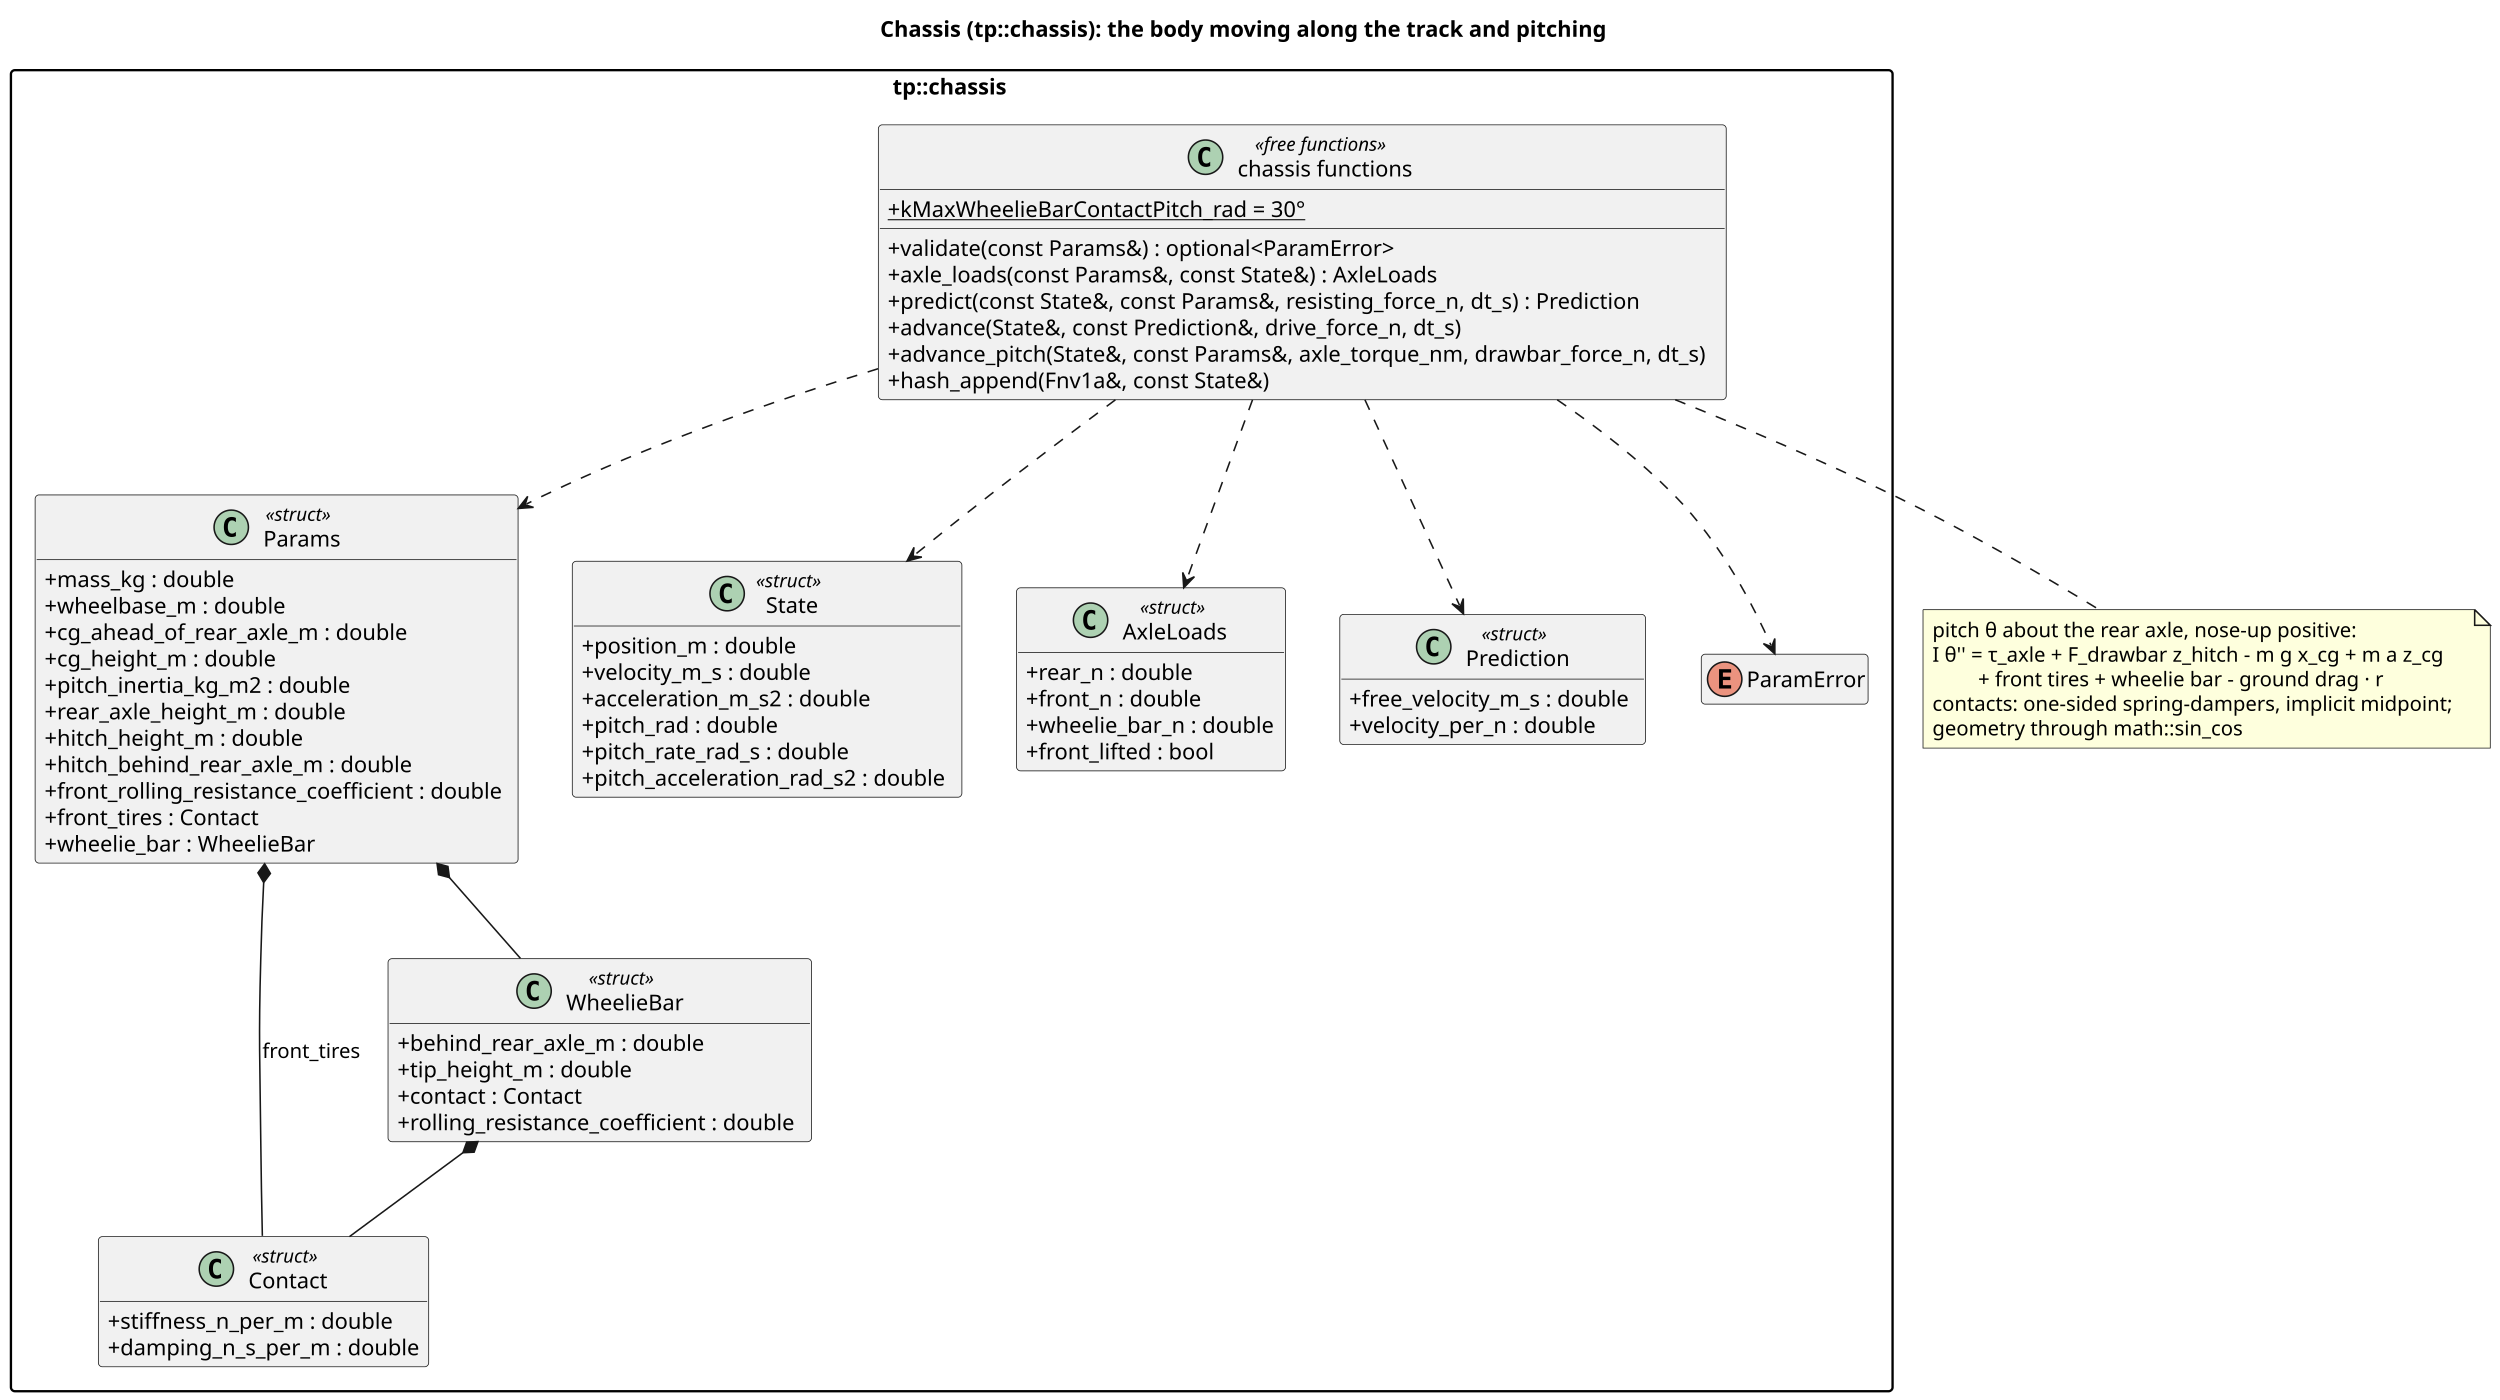
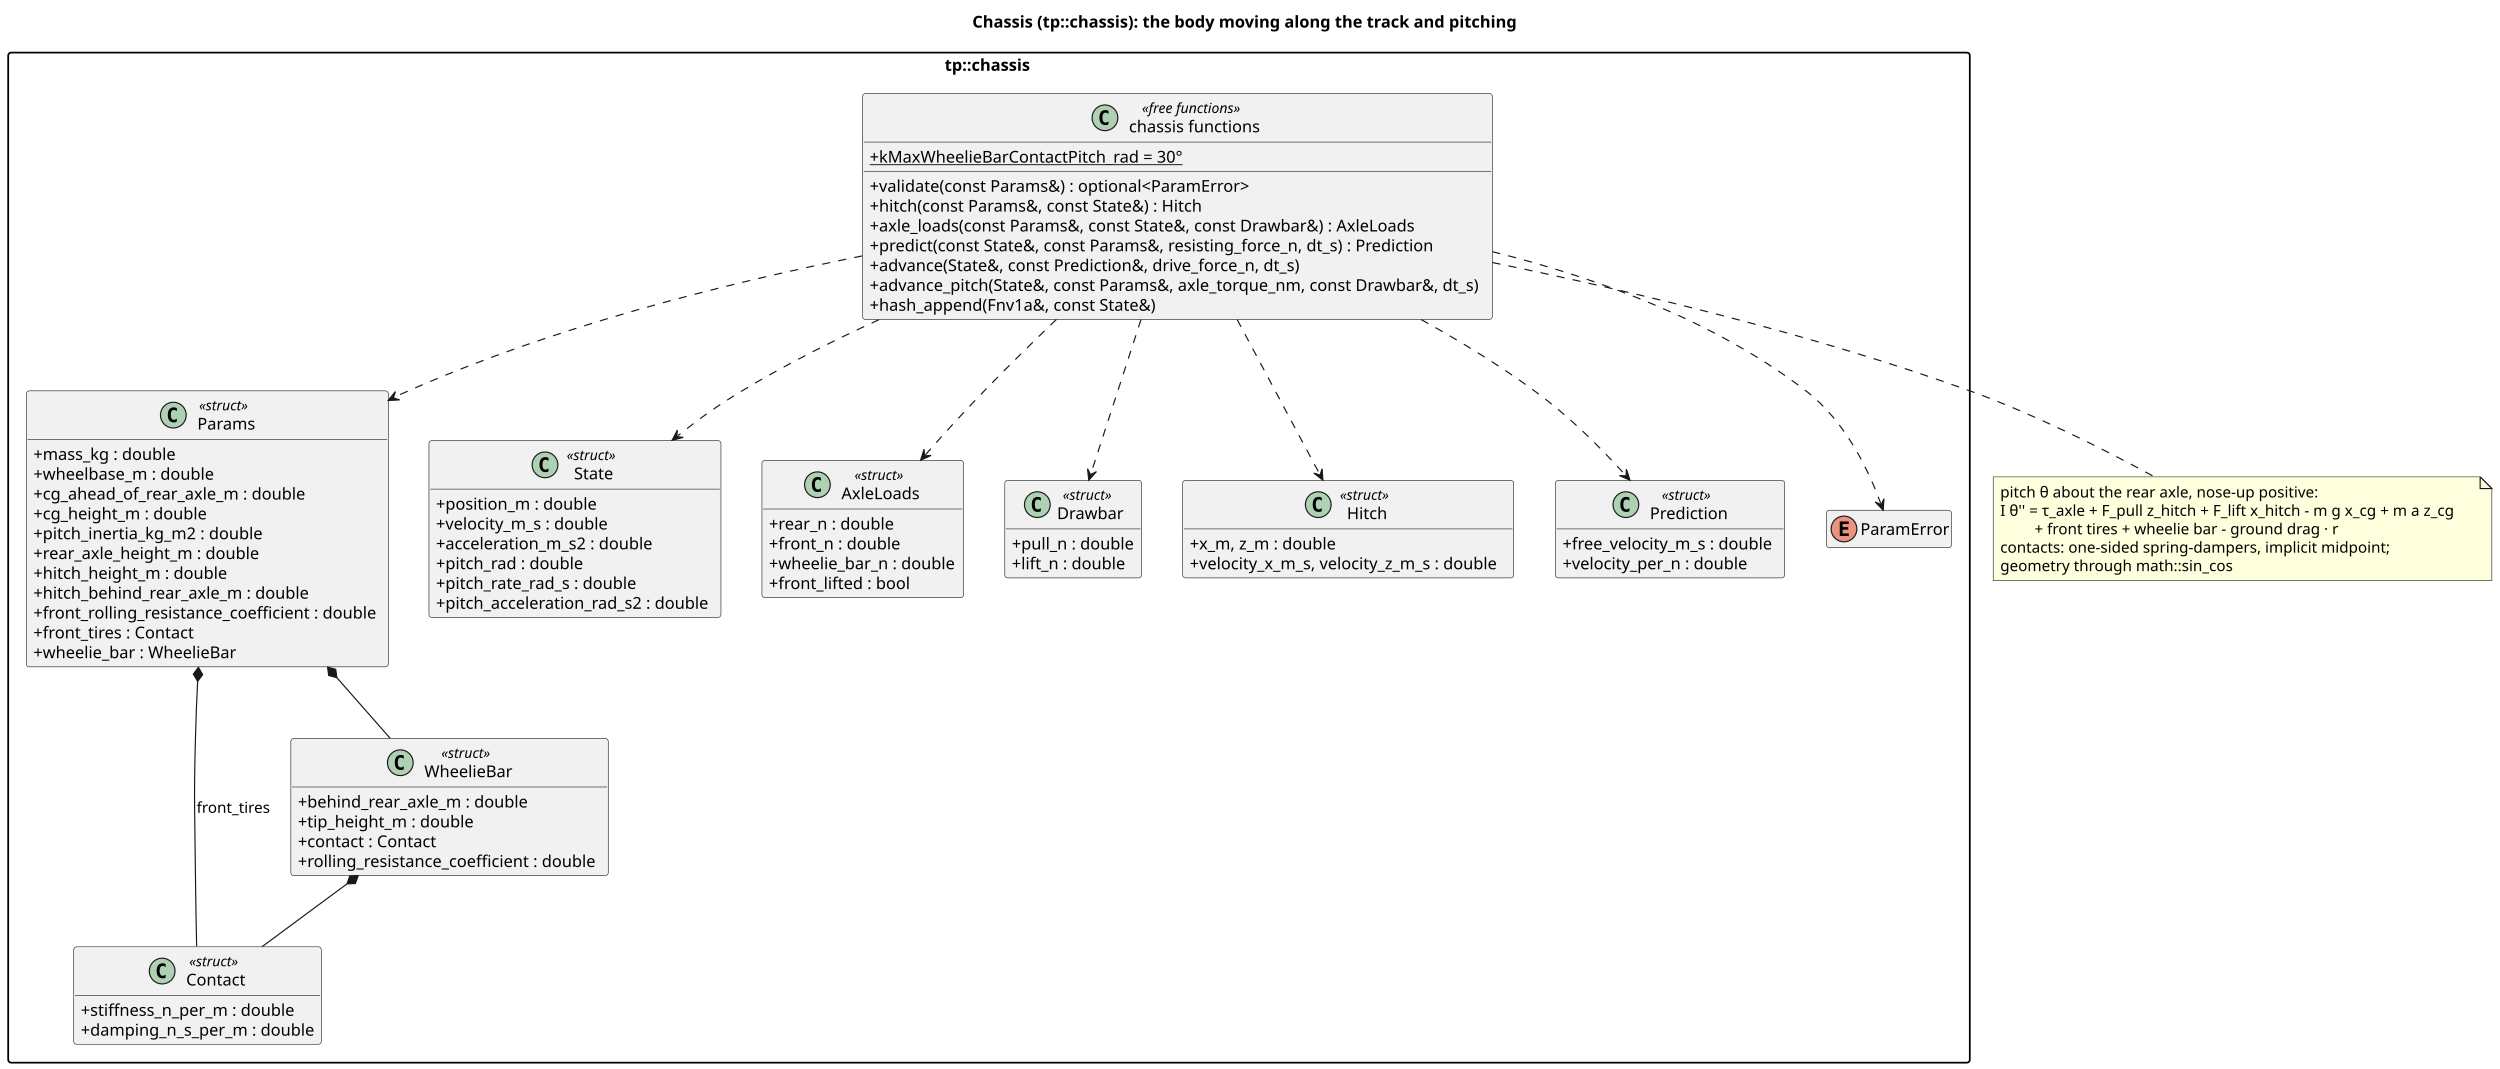
- <svg xmlns="http://www.w3.org/2000/svg" contentStyleType="text/css" height="896px" preserveAspectRatio="none" style="width:1601px;height:896px;background:#FFFFFF;" version="1.1" viewBox="0 0 1601 896" width="1601px" zoomAndPan="magnify">
+ <svg xmlns="http://www.w3.org/2000/svg" contentStyleType="text/css" height="913px" preserveAspectRatio="none" style="width:2136px;height:913px;background:#FFFFFF;" version="1.1" viewBox="0 0 2136 913" width="2136px" zoomAndPan="magnify">
  <defs />
  <g>
-     <text fill="#000000" font-family="sans-serif" font-size="14" font-weight="bold" lengthAdjust="spacing" textLength="460.537" x="563.621" y="23.562">Chassis (tp::chassis): the body moving along the track and pitching</text>
+     <text fill="#000000" font-family="sans-serif" font-size="14" font-weight="bold" lengthAdjust="spacing" textLength="460.537" x="830.75" y="23.562">Chassis (tp::chassis): the body moving along the track and pitching</text>
    <g id="cluster_tp::chassis">
-       <rect fill="none" height="846" rx="2.5" ry="2.5" style="stroke:#000000;stroke-width:1.5;" width="1205" x="7" y="44.94" />
-       <text fill="#000000" font-family="sans-serif" font-size="14" font-weight="bold" lengthAdjust="spacing" textLength="75.701" x="571.649" y="60.502">tp::chassis</text>
+       <rect fill="none" height="863" rx="2.5" ry="2.5" style="stroke:#000000;stroke-width:1.5;" width="1676" x="7" y="44.94" />
+       <text fill="#000000" font-family="sans-serif" font-size="14" font-weight="bold" lengthAdjust="spacing" textLength="75.701" x="807.149" y="60.502">tp::chassis</text>
    </g>
    <g id="elem_Params">
-       <rect codeLine="7" fill="#F1F1F1" height="235.793" id="Params" rx="2.5" ry="2.5" style="stroke:#181818;stroke-width:0.5;" width="309.274" x="22.5" y="316.94" />
-       <ellipse cx="148.093" cy="337.669" fill="#ADD1B2" rx="11" ry="11" style="stroke:#181818;stroke-width:1.0;" />
-       <path d="M151.062,343.31 Q150.484,343.606 149.843,343.747 Q149.203,343.903 148.5,343.903 Q146,343.903 144.671,342.263 Q143.359,340.606 143.359,337.481 Q143.359,334.356 144.671,332.7 Q146,331.044 148.5,331.044 Q149.203,331.044 149.843,331.2 Q150.5,331.356 151.062,331.653 L151.062,334.372 Q150.437,333.794 149.843,333.528 Q149.25,333.247 148.625,333.247 Q147.281,333.247 146.593,334.325 Q145.906,335.388 145.906,337.481 Q145.906,339.575 146.593,340.653 Q147.281,341.716 148.625,341.716 Q149.25,341.716 149.843,341.45 Q150.437,341.169 151.062,340.591 L151.062,343.31 Z " fill="#000000" />
-       <text fill="#000000" font-family="sans-serif" font-size="12" font-style="italic" lengthAdjust="spacing" textLength="46.676" x="170.049" y="333.565">«struct»</text>
-       <text fill="#000000" font-family="sans-serif" font-size="14" lengthAdjust="spacing" textLength="49.588" x="168.593" y="350.022">Params</text>
-       <line style="stroke:#181818;stroke-width:0.5;" x1="23.5" x2="330.774" y1="358.398" y2="358.398" />
-       <text fill="#000000" font-family="sans-serif" font-size="14" lengthAdjust="spacing" textLength="124.1" x="28.5" y="375.961">+mass_kg : double</text>
-       <text fill="#000000" font-family="sans-serif" font-size="14" lengthAdjust="spacing" textLength="156.625" x="28.5" y="392.9">+wheelbase_m : double</text>
-       <text fill="#000000" font-family="sans-serif" font-size="14" lengthAdjust="spacing" textLength="235.245" x="28.5" y="409.84">+cg_ahead_of_rear_axle_m : double</text>
-       <text fill="#000000" font-family="sans-serif" font-size="14" lengthAdjust="spacing" textLength="149.434" x="28.5" y="426.779">+cg_height_m : double</text>
-       <text fill="#000000" font-family="sans-serif" font-size="14" lengthAdjust="spacing" textLength="196.513" x="28.5" y="443.719">+pitch_inertia_kg_m2 : double</text>
-       <text fill="#000000" font-family="sans-serif" font-size="14" lengthAdjust="spacing" textLength="192.856" x="28.5" y="460.658">+rear_axle_height_m : double</text>
-       <text fill="#000000" font-family="sans-serif" font-size="14" lengthAdjust="spacing" textLength="165.375" x="28.5" y="477.598">+hitch_height_m : double</text>
-       <text fill="#000000" font-family="sans-serif" font-size="14" lengthAdjust="spacing" textLength="235.737" x="28.5" y="494.537">+hitch_behind_rear_axle_m : double</text>
-       <text fill="#000000" font-family="sans-serif" font-size="14" lengthAdjust="spacing" textLength="297.274" x="28.5" y="511.477">+front_rolling_resistance_coefficient : double</text>
-       <text fill="#000000" font-family="sans-serif" font-size="14" lengthAdjust="spacing" textLength="139.959" x="28.5" y="528.416">+front_tires : Contact</text>
-       <text fill="#000000" font-family="sans-serif" font-size="14" lengthAdjust="spacing" textLength="175.895" x="28.5" y="545.356">+wheelie_bar : WheelieBar</text>
+       <rect codeLine="7" fill="#F1F1F1" height="235.793" id="Params" rx="2.5" ry="2.5" style="stroke:#181818;stroke-width:0.5;" width="309.274" x="22.5" y="333.94" />
+       <ellipse cx="148.093" cy="354.669" fill="#ADD1B2" rx="11" ry="11" style="stroke:#181818;stroke-width:1.0;" />
+       <path d="M151.062,360.31 Q150.484,360.606 149.843,360.747 Q149.203,360.903 148.5,360.903 Q146,360.903 144.671,359.263 Q143.359,357.606 143.359,354.481 Q143.359,351.356 144.671,349.7 Q146,348.044 148.5,348.044 Q149.203,348.044 149.843,348.2 Q150.5,348.356 151.062,348.653 L151.062,351.372 Q150.437,350.794 149.843,350.528 Q149.25,350.247 148.625,350.247 Q147.281,350.247 146.593,351.325 Q145.906,352.388 145.906,354.481 Q145.906,356.575 146.593,357.653 Q147.281,358.716 148.625,358.716 Q149.25,358.716 149.843,358.45 Q150.437,358.169 151.062,357.591 L151.062,360.31 Z " fill="#000000" />
+       <text fill="#000000" font-family="sans-serif" font-size="12" font-style="italic" lengthAdjust="spacing" textLength="46.676" x="170.049" y="350.565">«struct»</text>
+       <text fill="#000000" font-family="sans-serif" font-size="14" lengthAdjust="spacing" textLength="49.588" x="168.593" y="367.022">Params</text>
+       <line style="stroke:#181818;stroke-width:0.5;" x1="23.5" x2="330.774" y1="375.398" y2="375.398" />
+       <text fill="#000000" font-family="sans-serif" font-size="14" lengthAdjust="spacing" textLength="124.1" x="28.5" y="392.961">+mass_kg : double</text>
+       <text fill="#000000" font-family="sans-serif" font-size="14" lengthAdjust="spacing" textLength="156.625" x="28.5" y="409.9">+wheelbase_m : double</text>
+       <text fill="#000000" font-family="sans-serif" font-size="14" lengthAdjust="spacing" textLength="235.245" x="28.5" y="426.84">+cg_ahead_of_rear_axle_m : double</text>
+       <text fill="#000000" font-family="sans-serif" font-size="14" lengthAdjust="spacing" textLength="149.434" x="28.5" y="443.779">+cg_height_m : double</text>
+       <text fill="#000000" font-family="sans-serif" font-size="14" lengthAdjust="spacing" textLength="196.513" x="28.5" y="460.719">+pitch_inertia_kg_m2 : double</text>
+       <text fill="#000000" font-family="sans-serif" font-size="14" lengthAdjust="spacing" textLength="192.856" x="28.5" y="477.658">+rear_axle_height_m : double</text>
+       <text fill="#000000" font-family="sans-serif" font-size="14" lengthAdjust="spacing" textLength="165.375" x="28.5" y="494.598">+hitch_height_m : double</text>
+       <text fill="#000000" font-family="sans-serif" font-size="14" lengthAdjust="spacing" textLength="235.737" x="28.5" y="511.537">+hitch_behind_rear_axle_m : double</text>
+       <text fill="#000000" font-family="sans-serif" font-size="14" lengthAdjust="spacing" textLength="297.274" x="28.5" y="528.477">+front_rolling_resistance_coefficient : double</text>
+       <text fill="#000000" font-family="sans-serif" font-size="14" lengthAdjust="spacing" textLength="139.959" x="28.5" y="545.416">+front_tires : Contact</text>
+       <text fill="#000000" font-family="sans-serif" font-size="14" lengthAdjust="spacing" textLength="175.895" x="28.5" y="562.356">+wheelie_bar : WheelieBar</text>
    </g>
    <g id="elem_Contact">
-       <rect codeLine="20" fill="#F1F1F1" height="83.338" id="Contact" rx="2.5" ry="2.5" style="stroke:#181818;stroke-width:0.5;" width="211.527" x="63" y="791.939" />
-       <ellipse cx="138.558" cy="812.669" fill="#ADD1B2" rx="11" ry="11" style="stroke:#181818;stroke-width:1.0;" />
-       <path d="M141.526,818.31 Q140.948,818.606 140.308,818.747 Q139.667,818.903 138.964,818.903 Q136.464,818.903 135.136,817.263 Q133.823,815.606 133.823,812.481 Q133.823,809.356 135.136,807.7 Q136.464,806.044 138.964,806.044 Q139.667,806.044 140.308,806.2 Q140.964,806.356 141.526,806.653 L141.526,809.372 Q140.901,808.794 140.308,808.528 Q139.714,808.247 139.089,808.247 Q137.745,808.247 137.058,809.325 Q136.37,810.388 136.37,812.481 Q136.37,814.575 137.058,815.653 Q137.745,816.716 139.089,816.716 Q139.714,816.716 140.308,816.45 Q140.901,816.169 141.526,815.591 L141.526,818.31 Z " fill="#000000" />
-       <text fill="#000000" font-family="sans-serif" font-size="12" font-style="italic" lengthAdjust="spacing" textLength="46.676" x="161.676" y="808.564">«struct»</text>
-       <text fill="#000000" font-family="sans-serif" font-size="14" lengthAdjust="spacing" textLength="51.912" x="159.058" y="825.021">Contact</text>
-       <line style="stroke:#181818;stroke-width:0.5;" x1="64" x2="273.527" y1="833.398" y2="833.398" />
-       <text fill="#000000" font-family="sans-serif" font-size="14" lengthAdjust="spacing" textLength="185.172" x="69" y="850.961">+stiffness_n_per_m : double</text>
-       <text fill="#000000" font-family="sans-serif" font-size="14" lengthAdjust="spacing" textLength="199.527" x="69" y="867.9">+damping_n_s_per_m : double</text>
+       <rect codeLine="20" fill="#F1F1F1" height="83.338" id="Contact" rx="2.5" ry="2.5" style="stroke:#181818;stroke-width:0.5;" width="211.527" x="63" y="808.939" />
+       <ellipse cx="138.558" cy="829.669" fill="#ADD1B2" rx="11" ry="11" style="stroke:#181818;stroke-width:1.0;" />
+       <path d="M141.526,835.31 Q140.948,835.606 140.308,835.747 Q139.667,835.903 138.964,835.903 Q136.464,835.903 135.136,834.263 Q133.823,832.606 133.823,829.481 Q133.823,826.356 135.136,824.7 Q136.464,823.044 138.964,823.044 Q139.667,823.044 140.308,823.2 Q140.964,823.356 141.526,823.653 L141.526,826.372 Q140.901,825.794 140.308,825.528 Q139.714,825.247 139.089,825.247 Q137.745,825.247 137.058,826.325 Q136.37,827.388 136.37,829.481 Q136.37,831.575 137.058,832.653 Q137.745,833.716 139.089,833.716 Q139.714,833.716 140.308,833.45 Q140.901,833.169 141.526,832.591 L141.526,835.31 Z " fill="#000000" />
+       <text fill="#000000" font-family="sans-serif" font-size="12" font-style="italic" lengthAdjust="spacing" textLength="46.676" x="161.676" y="825.564">«struct»</text>
+       <text fill="#000000" font-family="sans-serif" font-size="14" lengthAdjust="spacing" textLength="51.912" x="159.058" y="842.021">Contact</text>
+       <line style="stroke:#181818;stroke-width:0.5;" x1="64" x2="273.527" y1="850.398" y2="850.398" />
+       <text fill="#000000" font-family="sans-serif" font-size="14" lengthAdjust="spacing" textLength="185.172" x="69" y="867.961">+stiffness_n_per_m : double</text>
+       <text fill="#000000" font-family="sans-serif" font-size="14" lengthAdjust="spacing" textLength="199.527" x="69" y="884.9">+damping_n_s_per_m : double</text>
    </g>
    <g id="elem_WheelieBar">
-       <rect codeLine="24" fill="#F1F1F1" height="117.217" id="WheelieBar" rx="2.5" ry="2.5" style="stroke:#181818;stroke-width:0.5;" width="271.191" x="248.5" y="613.939" />
-       <ellipse cx="342.029" cy="634.669" fill="#ADD1B2" rx="11" ry="11" style="stroke:#181818;stroke-width:1.0;" />
-       <path d="M344.998,640.31 Q344.42,640.606 343.779,640.747 Q343.139,640.903 342.435,640.903 Q339.935,640.903 338.607,639.263 Q337.295,637.606 337.295,634.481 Q337.295,631.356 338.607,629.7 Q339.935,628.044 342.435,628.044 Q343.139,628.044 343.779,628.2 Q344.435,628.356 344.998,628.653 L344.998,631.372 Q344.373,630.794 343.779,630.528 Q343.185,630.247 342.56,630.247 Q341.217,630.247 340.529,631.325 Q339.842,632.388 339.842,634.481 Q339.842,636.575 340.529,637.653 Q341.217,638.716 342.56,638.716 Q343.185,638.716 343.779,638.45 Q344.373,638.169 344.998,637.591 L344.998,640.31 Z " fill="#000000" />
-       <text fill="#000000" font-family="sans-serif" font-size="12" font-style="italic" lengthAdjust="spacing" textLength="46.676" x="377.008" y="630.564">«struct»</text>
-       <text fill="#000000" font-family="sans-serif" font-size="14" lengthAdjust="spacing" textLength="75.633" x="362.529" y="647.021">WheelieBar</text>
-       <line style="stroke:#181818;stroke-width:0.5;" x1="249.5" x2="518.691" y1="655.398" y2="655.398" />
-       <text fill="#000000" font-family="sans-serif" font-size="14" lengthAdjust="spacing" textLength="196.827" x="254.5" y="672.961">+behind_rear_axle_m : double</text>
-       <text fill="#000000" font-family="sans-serif" font-size="14" lengthAdjust="spacing" textLength="149.393" x="254.5" y="689.9">+tip_height_m : double</text>
-       <text fill="#000000" font-family="sans-serif" font-size="14" lengthAdjust="spacing" textLength="122.767" x="254.5" y="706.84">+contact : Contact</text>
-       <text fill="#000000" font-family="sans-serif" font-size="14" lengthAdjust="spacing" textLength="259.191" x="254.5" y="723.779">+rolling_resistance_coefficient : double</text>
+       <rect codeLine="24" fill="#F1F1F1" height="117.217" id="WheelieBar" rx="2.5" ry="2.5" style="stroke:#181818;stroke-width:0.5;" width="271.191" x="248.5" y="630.939" />
+       <ellipse cx="342.029" cy="651.669" fill="#ADD1B2" rx="11" ry="11" style="stroke:#181818;stroke-width:1.0;" />
+       <path d="M344.998,657.31 Q344.42,657.606 343.779,657.747 Q343.139,657.903 342.435,657.903 Q339.935,657.903 338.607,656.263 Q337.295,654.606 337.295,651.481 Q337.295,648.356 338.607,646.7 Q339.935,645.044 342.435,645.044 Q343.139,645.044 343.779,645.2 Q344.435,645.356 344.998,645.653 L344.998,648.372 Q344.373,647.794 343.779,647.528 Q343.185,647.247 342.56,647.247 Q341.217,647.247 340.529,648.325 Q339.842,649.388 339.842,651.481 Q339.842,653.575 340.529,654.653 Q341.217,655.716 342.56,655.716 Q343.185,655.716 343.779,655.45 Q344.373,655.169 344.998,654.591 L344.998,657.31 Z " fill="#000000" />
+       <text fill="#000000" font-family="sans-serif" font-size="12" font-style="italic" lengthAdjust="spacing" textLength="46.676" x="377.008" y="647.564">«struct»</text>
+       <text fill="#000000" font-family="sans-serif" font-size="14" lengthAdjust="spacing" textLength="75.633" x="362.529" y="664.021">WheelieBar</text>
+       <line style="stroke:#181818;stroke-width:0.5;" x1="249.5" x2="518.691" y1="672.398" y2="672.398" />
+       <text fill="#000000" font-family="sans-serif" font-size="14" lengthAdjust="spacing" textLength="196.827" x="254.5" y="689.961">+behind_rear_axle_m : double</text>
+       <text fill="#000000" font-family="sans-serif" font-size="14" lengthAdjust="spacing" textLength="149.393" x="254.5" y="706.9">+tip_height_m : double</text>
+       <text fill="#000000" font-family="sans-serif" font-size="14" lengthAdjust="spacing" textLength="122.767" x="254.5" y="723.84">+contact : Contact</text>
+       <text fill="#000000" font-family="sans-serif" font-size="14" lengthAdjust="spacing" textLength="259.191" x="254.5" y="740.779">+rolling_resistance_coefficient : double</text>
    </g>
    <g id="elem_State">
-       <rect codeLine="30" fill="#F1F1F1" height="151.096" id="State" rx="2.5" ry="2.5" style="stroke:#181818;stroke-width:0.5;" width="249.487" x="366.5" y="359.44" />
-       <ellipse cx="465.656" cy="380.169" fill="#ADD1B2" rx="11" ry="11" style="stroke:#181818;stroke-width:1.0;" />
-       <path d="M468.625,385.81 Q468.046,386.106 467.406,386.247 Q466.765,386.403 466.062,386.403 Q463.562,386.403 462.234,384.763 Q460.921,383.106 460.921,379.981 Q460.921,376.856 462.234,375.2 Q463.562,373.544 466.062,373.544 Q466.765,373.544 467.406,373.7 Q468.062,373.856 468.625,374.153 L468.625,376.872 Q468,376.294 467.406,376.028 Q466.812,375.747 466.187,375.747 Q464.843,375.747 464.156,376.825 Q463.468,377.888 463.468,379.981 Q463.468,382.075 464.156,383.153 Q464.843,384.216 466.187,384.216 Q466.812,384.216 467.406,383.95 Q468,383.669 468.625,383.091 L468.625,385.81 Z " fill="#000000" />
-       <text fill="#000000" font-family="sans-serif" font-size="12" font-style="italic" lengthAdjust="spacing" textLength="46.676" x="484.156" y="376.065">«struct»</text>
-       <text fill="#000000" font-family="sans-serif" font-size="14" lengthAdjust="spacing" textLength="34.166" x="490.411" y="392.522">State</text>
-       <line style="stroke:#181818;stroke-width:0.5;" x1="367.5" x2="614.987" y1="400.898" y2="400.898" />
-       <text fill="#000000" font-family="sans-serif" font-size="14" lengthAdjust="spacing" textLength="137.573" x="372.5" y="418.461">+position_m : double</text>
-       <text fill="#000000" font-family="sans-serif" font-size="14" lengthAdjust="spacing" textLength="150.616" x="372.5" y="435.4">+velocity_m_s : double</text>
-       <text fill="#000000" font-family="sans-serif" font-size="14" lengthAdjust="spacing" textLength="188.843" x="372.5" y="452.34">+acceleration_m_s2 : double</text>
-       <text fill="#000000" font-family="sans-serif" font-size="14" lengthAdjust="spacing" textLength="127.449" x="372.5" y="469.279">+pitch_rad : double</text>
-       <text fill="#000000" font-family="sans-serif" font-size="14" lengthAdjust="spacing" textLength="173.482" x="372.5" y="486.219">+pitch_rate_rad_s : double</text>
-       <text fill="#000000" font-family="sans-serif" font-size="14" lengthAdjust="spacing" textLength="237.487" x="372.5" y="503.158">+pitch_acceleration_rad_s2 : double</text>
+       <rect codeLine="30" fill="#F1F1F1" height="151.096" id="State" rx="2.5" ry="2.5" style="stroke:#181818;stroke-width:0.5;" width="249.487" x="366.5" y="376.44" />
+       <ellipse cx="465.656" cy="397.169" fill="#ADD1B2" rx="11" ry="11" style="stroke:#181818;stroke-width:1.0;" />
+       <path d="M468.625,402.81 Q468.046,403.106 467.406,403.247 Q466.765,403.403 466.062,403.403 Q463.562,403.403 462.234,401.763 Q460.921,400.106 460.921,396.981 Q460.921,393.856 462.234,392.2 Q463.562,390.544 466.062,390.544 Q466.765,390.544 467.406,390.7 Q468.062,390.856 468.625,391.153 L468.625,393.872 Q468,393.294 467.406,393.028 Q466.812,392.747 466.187,392.747 Q464.843,392.747 464.156,393.825 Q463.468,394.888 463.468,396.981 Q463.468,399.075 464.156,400.153 Q464.843,401.216 466.187,401.216 Q466.812,401.216 467.406,400.95 Q468,400.669 468.625,400.091 L468.625,402.81 Z " fill="#000000" />
+       <text fill="#000000" font-family="sans-serif" font-size="12" font-style="italic" lengthAdjust="spacing" textLength="46.676" x="484.156" y="393.065">«struct»</text>
+       <text fill="#000000" font-family="sans-serif" font-size="14" lengthAdjust="spacing" textLength="34.166" x="490.411" y="409.522">State</text>
+       <line style="stroke:#181818;stroke-width:0.5;" x1="367.5" x2="614.987" y1="417.898" y2="417.898" />
+       <text fill="#000000" font-family="sans-serif" font-size="14" lengthAdjust="spacing" textLength="137.573" x="372.5" y="435.461">+position_m : double</text>
+       <text fill="#000000" font-family="sans-serif" font-size="14" lengthAdjust="spacing" textLength="150.616" x="372.5" y="452.4">+velocity_m_s : double</text>
+       <text fill="#000000" font-family="sans-serif" font-size="14" lengthAdjust="spacing" textLength="188.843" x="372.5" y="469.34">+acceleration_m_s2 : double</text>
+       <text fill="#000000" font-family="sans-serif" font-size="14" lengthAdjust="spacing" textLength="127.449" x="372.5" y="486.279">+pitch_rad : double</text>
+       <text fill="#000000" font-family="sans-serif" font-size="14" lengthAdjust="spacing" textLength="173.482" x="372.5" y="503.219">+pitch_rate_rad_s : double</text>
+       <text fill="#000000" font-family="sans-serif" font-size="14" lengthAdjust="spacing" textLength="237.487" x="372.5" y="520.158">+pitch_acceleration_rad_s2 : double</text>
    </g>
    <g id="elem_AxleLoads">
-       <rect codeLine="38" fill="#F1F1F1" height="117.217" id="AxleLoads" rx="2.5" ry="2.5" style="stroke:#181818;stroke-width:0.5;" width="172.289" x="651" y="376.44" />
-       <ellipse cx="698.4" cy="397.169" fill="#ADD1B2" rx="11" ry="11" style="stroke:#181818;stroke-width:1.0;" />
-       <path d="M701.369,402.81 Q700.791,403.106 700.15,403.247 Q699.51,403.403 698.807,403.403 Q696.307,403.403 694.979,401.763 Q693.666,400.106 693.666,396.981 Q693.666,393.856 694.979,392.2 Q696.307,390.544 698.807,390.544 Q699.51,390.544 700.15,390.7 Q700.807,390.856 701.369,391.153 L701.369,393.872 Q700.744,393.294 700.15,393.028 Q699.557,392.747 698.932,392.747 Q697.588,392.747 696.9,393.825 Q696.213,394.888 696.213,396.981 Q696.213,399.075 696.9,400.153 Q697.588,401.216 698.932,401.216 Q699.557,401.216 700.15,400.95 Q700.744,400.669 701.369,400.091 L701.369,402.81 Z " fill="#000000" />
-       <text fill="#000000" font-family="sans-serif" font-size="12" font-style="italic" lengthAdjust="spacing" textLength="46.676" x="730.057" y="393.065">«struct»</text>
-       <text fill="#000000" font-family="sans-serif" font-size="14" lengthAdjust="spacing" textLength="68.988" x="718.9" y="409.522">AxleLoads</text>
-       <line style="stroke:#181818;stroke-width:0.5;" x1="652" x2="822.289" y1="417.898" y2="417.898" />
-       <text fill="#000000" font-family="sans-serif" font-size="14" lengthAdjust="spacing" textLength="107.762" x="657" y="435.461">+rear_n : double</text>
-       <text fill="#000000" font-family="sans-serif" font-size="14" lengthAdjust="spacing" textLength="112.895" x="657" y="452.4">+front_n : double</text>
-       <text fill="#000000" font-family="sans-serif" font-size="14" lengthAdjust="spacing" textLength="160.289" x="657" y="469.34">+wheelie_bar_n : double</text>
-       <text fill="#000000" font-family="sans-serif" font-size="14" lengthAdjust="spacing" textLength="121.283" x="657" y="486.279">+front_lifted : bool</text>
+       <rect codeLine="38" fill="#F1F1F1" height="117.217" id="AxleLoads" rx="2.5" ry="2.5" style="stroke:#181818;stroke-width:0.5;" width="172.289" x="651" y="393.44" />
+       <ellipse cx="698.4" cy="414.169" fill="#ADD1B2" rx="11" ry="11" style="stroke:#181818;stroke-width:1.0;" />
+       <path d="M701.369,419.81 Q700.791,420.106 700.15,420.247 Q699.51,420.403 698.807,420.403 Q696.307,420.403 694.979,418.763 Q693.666,417.106 693.666,413.981 Q693.666,410.856 694.979,409.2 Q696.307,407.544 698.807,407.544 Q699.51,407.544 700.15,407.7 Q700.807,407.856 701.369,408.153 L701.369,410.872 Q700.744,410.294 700.15,410.028 Q699.557,409.747 698.932,409.747 Q697.588,409.747 696.9,410.825 Q696.213,411.888 696.213,413.981 Q696.213,416.075 696.9,417.153 Q697.588,418.216 698.932,418.216 Q699.557,418.216 700.15,417.95 Q700.744,417.669 701.369,417.091 L701.369,419.81 Z " fill="#000000" />
+       <text fill="#000000" font-family="sans-serif" font-size="12" font-style="italic" lengthAdjust="spacing" textLength="46.676" x="730.057" y="410.065">«struct»</text>
+       <text fill="#000000" font-family="sans-serif" font-size="14" lengthAdjust="spacing" textLength="68.988" x="718.9" y="426.522">AxleLoads</text>
+       <line style="stroke:#181818;stroke-width:0.5;" x1="652" x2="822.289" y1="434.898" y2="434.898" />
+       <text fill="#000000" font-family="sans-serif" font-size="14" lengthAdjust="spacing" textLength="107.762" x="657" y="452.461">+rear_n : double</text>
+       <text fill="#000000" font-family="sans-serif" font-size="14" lengthAdjust="spacing" textLength="112.895" x="657" y="469.4">+front_n : double</text>
+       <text fill="#000000" font-family="sans-serif" font-size="14" lengthAdjust="spacing" textLength="160.289" x="657" y="486.34">+wheelie_bar_n : double</text>
+       <text fill="#000000" font-family="sans-serif" font-size="14" lengthAdjust="spacing" textLength="121.283" x="657" y="503.279">+front_lifted : bool</text>
+     </g>
+     <g id="elem_Drawbar">
+       <rect codeLine="44" fill="#F1F1F1" height="83.338" id="Drawbar" rx="2.5" ry="2.5" style="stroke:#181818;stroke-width:0.5;" width="116.829" x="858.5" y="410.44" />
+       <ellipse cx="886.295" cy="431.169" fill="#ADD1B2" rx="11" ry="11" style="stroke:#181818;stroke-width:1.0;" />
+       <path d="M889.263,436.81 Q888.685,437.106 888.045,437.247 Q887.404,437.403 886.701,437.403 Q884.201,437.403 882.873,435.763 Q881.56,434.106 881.56,430.981 Q881.56,427.856 882.873,426.2 Q884.201,424.544 886.701,424.544 Q887.404,424.544 888.045,424.7 Q888.701,424.856 889.263,425.153 L889.263,427.872 Q888.638,427.294 888.045,427.028 Q887.451,426.747 886.826,426.747 Q885.482,426.747 884.795,427.825 Q884.107,428.888 884.107,430.981 Q884.107,433.075 884.795,434.153 Q885.482,435.216 886.826,435.216 Q887.451,435.216 888.045,434.95 Q888.638,434.669 889.263,434.091 L889.263,436.81 Z " fill="#000000" />
+       <text fill="#000000" font-family="sans-serif" font-size="12" font-style="italic" lengthAdjust="spacing" textLength="46.676" x="907.998" y="427.065">«struct»</text>
+       <text fill="#000000" font-family="sans-serif" font-size="14" lengthAdjust="spacing" textLength="56.397" x="903.138" y="443.522">Drawbar</text>
+       <line style="stroke:#181818;stroke-width:0.5;" x1="859.5" x2="974.329" y1="451.898" y2="451.898" />
+       <text fill="#000000" font-family="sans-serif" font-size="14" lengthAdjust="spacing" textLength="104.829" x="864.5" y="469.461">+pull_n : double</text>
+       <text fill="#000000" font-family="sans-serif" font-size="14" lengthAdjust="spacing" textLength="97.74" x="864.5" y="486.4">+lift_n : double</text>
+     </g>
+     <g id="elem_Hitch">
+       <rect codeLine="48" fill="#F1F1F1" height="83.338" id="Hitch" rx="2.5" ry="2.5" style="stroke:#181818;stroke-width:0.5;" width="282.806" x="1010.5" y="410.44" />
+       <ellipse cx="1126.315" cy="431.169" fill="#ADD1B2" rx="11" ry="11" style="stroke:#181818;stroke-width:1.0;" />
+       <path d="M1129.284,436.81 Q1128.706,437.106 1128.065,437.247 Q1127.424,437.403 1126.721,437.403 Q1124.221,437.403 1122.893,435.763 Q1121.581,434.106 1121.581,430.981 Q1121.581,427.856 1122.893,426.2 Q1124.221,424.544 1126.721,424.544 Q1127.424,424.544 1128.065,424.7 Q1128.721,424.856 1129.284,425.153 L1129.284,427.872 Q1128.659,427.294 1128.065,427.028 Q1127.471,426.747 1126.846,426.747 Q1125.502,426.747 1124.815,427.825 Q1124.127,428.888 1124.127,430.981 Q1124.127,433.075 1124.815,434.153 Q1125.502,435.216 1126.846,435.216 Q1127.471,435.216 1128.065,434.95 Q1128.659,434.669 1129.284,434.091 L1129.284,436.81 Z " fill="#000000" />
+       <text fill="#000000" font-family="sans-serif" font-size="12" font-style="italic" lengthAdjust="spacing" textLength="46.676" x="1144.815" y="427.065">«struct»</text>
+       <text fill="#000000" font-family="sans-serif" font-size="14" lengthAdjust="spacing" textLength="34.651" x="1150.827" y="443.522">Hitch</text>
+       <line style="stroke:#181818;stroke-width:0.5;" x1="1011.5" x2="1292.306" y1="451.898" y2="451.898" />
+       <text fill="#000000" font-family="sans-serif" font-size="14" lengthAdjust="spacing" textLength="127.183" x="1016.5" y="469.461">+x_m, z_m : double</text>
+       <text fill="#000000" font-family="sans-serif" font-size="14" lengthAdjust="spacing" textLength="270.806" x="1016.5" y="486.4">+velocity_x_m_s, velocity_z_m_s : double</text>
    </g>
    <g id="elem_Prediction">
-       <rect codeLine="44" fill="#F1F1F1" height="83.338" id="Prediction" rx="2.5" ry="2.5" style="stroke:#181818;stroke-width:0.5;" width="195.777" x="858" y="393.44" />
-       <ellipse cx="918.153" cy="414.169" fill="#ADD1B2" rx="11" ry="11" style="stroke:#181818;stroke-width:1.0;" />
-       <path d="M921.122,419.81 Q920.543,420.106 919.903,420.247 Q919.262,420.403 918.559,420.403 Q916.059,420.403 914.731,418.763 Q913.418,417.106 913.418,413.981 Q913.418,410.856 914.731,409.2 Q916.059,407.544 918.559,407.544 Q919.262,407.544 919.903,407.7 Q920.559,407.856 921.122,408.153 L921.122,410.872 Q920.497,410.294 919.903,410.028 Q919.309,409.747 918.684,409.747 Q917.34,409.747 916.653,410.825 Q915.965,411.888 915.965,413.981 Q915.965,416.075 916.653,417.153 Q917.34,418.216 918.684,418.216 Q919.309,418.216 919.903,417.95 Q920.497,417.669 921.122,417.091 L921.122,419.81 Z " fill="#000000" />
-       <text fill="#000000" font-family="sans-serif" font-size="12" font-style="italic" lengthAdjust="spacing" textLength="46.676" x="948.801" y="410.065">«struct»</text>
-       <text fill="#000000" font-family="sans-serif" font-size="14" lengthAdjust="spacing" textLength="66.972" x="938.653" y="426.522">Prediction</text>
-       <line style="stroke:#181818;stroke-width:0.5;" x1="859" x2="1052.777" y1="434.898" y2="434.898" />
-       <text fill="#000000" font-family="sans-serif" font-size="14" lengthAdjust="spacing" textLength="183.777" x="864" y="452.461">+free_velocity_m_s : double</text>
-       <text fill="#000000" font-family="sans-serif" font-size="14" lengthAdjust="spacing" textLength="161.239" x="864" y="469.4">+velocity_per_n : double</text>
+       <rect codeLine="52" fill="#F1F1F1" height="83.338" id="Prediction" rx="2.5" ry="2.5" style="stroke:#181818;stroke-width:0.5;" width="195.777" x="1329" y="410.44" />
+       <ellipse cx="1389.153" cy="431.169" fill="#ADD1B2" rx="11" ry="11" style="stroke:#181818;stroke-width:1.0;" />
+       <path d="M1392.122,436.81 Q1391.543,437.106 1390.903,437.247 Q1390.262,437.403 1389.559,437.403 Q1387.059,437.403 1385.731,435.763 Q1384.418,434.106 1384.418,430.981 Q1384.418,427.856 1385.731,426.2 Q1387.059,424.544 1389.559,424.544 Q1390.262,424.544 1390.903,424.7 Q1391.559,424.856 1392.122,425.153 L1392.122,427.872 Q1391.497,427.294 1390.903,427.028 Q1390.309,426.747 1389.684,426.747 Q1388.34,426.747 1387.653,427.825 Q1386.965,428.888 1386.965,430.981 Q1386.965,433.075 1387.653,434.153 Q1388.34,435.216 1389.684,435.216 Q1390.309,435.216 1390.903,434.95 Q1391.497,434.669 1392.122,434.091 L1392.122,436.81 Z " fill="#000000" />
+       <text fill="#000000" font-family="sans-serif" font-size="12" font-style="italic" lengthAdjust="spacing" textLength="46.676" x="1419.801" y="427.065">«struct»</text>
+       <text fill="#000000" font-family="sans-serif" font-size="14" lengthAdjust="spacing" textLength="66.972" x="1409.653" y="443.522">Prediction</text>
+       <line style="stroke:#181818;stroke-width:0.5;" x1="1330" x2="1523.777" y1="451.898" y2="451.898" />
+       <text fill="#000000" font-family="sans-serif" font-size="14" lengthAdjust="spacing" textLength="183.777" x="1335" y="469.461">+free_velocity_m_s : double</text>
+       <text fill="#000000" font-family="sans-serif" font-size="14" lengthAdjust="spacing" textLength="161.239" x="1335" y="486.4">+velocity_per_n : double</text>
    </g>
    <g id="elem_ParamError">
-       <rect codeLine="48" fill="#F1F1F1" height="32" id="ParamError" rx="2.5" ry="2.5" style="stroke:#181818;stroke-width:0.5;" width="106.819" x="1089.5" y="418.94" />
-       <ellipse cx="1104.5" cy="434.94" fill="#EB937F" rx="11" ry="11" style="stroke:#181818;stroke-width:1.0;" />
-       <path d="M1108.609,440.94 L1100.891,440.94 L1100.891,428.549 L1108.609,428.549 L1108.609,430.705 L1103.344,430.705 L1103.344,433.377 L1108.109,433.377 L1108.109,435.533 L1103.344,435.533 L1103.344,438.783 L1108.609,438.783 L1108.609,440.94 Z " fill="#000000" />
-       <text fill="#000000" font-family="sans-serif" font-size="14" lengthAdjust="spacing" textLength="74.819" x="1118.5" y="440.032">ParamError</text>
+       <rect codeLine="56" fill="#F1F1F1" height="32" id="ParamError" rx="2.5" ry="2.5" style="stroke:#181818;stroke-width:0.5;" width="106.819" x="1560.5" y="435.94" />
+       <ellipse cx="1575.5" cy="451.94" fill="#EB937F" rx="11" ry="11" style="stroke:#181818;stroke-width:1.0;" />
+       <path d="M1579.609,457.94 L1571.891,457.94 L1571.891,445.549 L1579.609,445.549 L1579.609,447.705 L1574.344,447.705 L1574.344,450.377 L1579.109,450.377 L1579.109,452.533 L1574.344,452.533 L1574.344,455.783 L1579.609,455.783 L1579.609,457.94 Z " fill="#000000" />
+       <text fill="#000000" font-family="sans-serif" font-size="14" lengthAdjust="spacing" textLength="74.819" x="1589.5" y="457.032">ParamError</text>
    </g>
    <g id="elem_ChassisFns">
-       <rect codeLine="49" fill="#F1F1F1" height="176.035" id="ChassisFns" rx="2.5" ry="2.5" style="stroke:#181818;stroke-width:0.5;" width="542.975" x="562.5" y="79.939" />
-       <ellipse cx="772.042" cy="100.669" fill="#ADD1B2" rx="11" ry="11" style="stroke:#181818;stroke-width:1.0;" />
-       <path d="M775.011,106.31 Q774.433,106.606 773.792,106.747 Q773.151,106.903 772.448,106.903 Q769.948,106.903 768.62,105.263 Q767.308,103.606 767.308,100.481 Q767.308,97.356 768.62,95.7 Q769.948,94.044 772.448,94.044 Q773.151,94.044 773.792,94.2 Q774.448,94.356 775.011,94.653 L775.011,97.372 Q774.386,96.794 773.792,96.528 Q773.198,96.247 772.573,96.247 Q771.23,96.247 770.542,97.325 Q769.855,98.388 769.855,100.481 Q769.855,102.575 770.542,103.653 Q771.23,104.716 772.573,104.716 Q773.198,104.716 773.792,104.45 Q774.386,104.169 775.011,103.591 L775.011,106.31 Z " fill="#000000" />
-       <text fill="#000000" font-family="sans-serif" font-size="12" font-style="italic" lengthAdjust="spacing" textLength="93.188" x="803.644" y="96.564">«free functions»</text>
-       <text fill="#000000" font-family="sans-serif" font-size="14" lengthAdjust="spacing" textLength="115.391" x="792.542" y="113.022">chassis functions</text>
-       <line style="stroke:#181818;stroke-width:0.5;" x1="563.5" x2="1104.475" y1="121.398" y2="121.398" />
-       <text fill="#000000" font-family="sans-serif" font-size="14" lengthAdjust="spacing" text-decoration="underline" textLength="274.914" x="568.5" y="138.961">+kMaxWheelieBarContactPitch_rad = 30°</text>
-       <line style="stroke:#181818;stroke-width:0.5;" x1="563.5" x2="1104.475" y1="146.338" y2="146.338" />
-       <text fill="#000000" font-family="sans-serif" font-size="14" lengthAdjust="spacing" textLength="328.446" x="568.5" y="163.9">+validate(const Params&amp;) : optional&lt;ParamError&gt;</text>
-       <text fill="#000000" font-family="sans-serif" font-size="14" lengthAdjust="spacing" textLength="360.322" x="568.5" y="180.84">+axle_loads(const Params&amp;, const State&amp;) : AxleLoads</text>
-       <text fill="#000000" font-family="sans-serif" font-size="14" lengthAdjust="spacing" textLength="491.148" x="568.5" y="197.779">+predict(const State&amp;, const Params&amp;, resisting_force_n, dt_s) : Prediction</text>
-       <text fill="#000000" font-family="sans-serif" font-size="14" lengthAdjust="spacing" textLength="375.963" x="568.5" y="214.719">+advance(State&amp;, const Prediction&amp;, drive_force_n, dt_s)</text>
-       <text fill="#000000" font-family="sans-serif" font-size="14" lengthAdjust="spacing" textLength="530.975" x="568.5" y="231.658">+advance_pitch(State&amp;, const Params&amp;, axle_torque_nm, drawbar_force_n, dt_s)</text>
-       <text fill="#000000" font-family="sans-serif" font-size="14" lengthAdjust="spacing" textLength="246.381" x="568.5" y="248.598">+hash_append(Fnv1a&amp;, const State&amp;)</text>
+       <rect codeLine="57" fill="#F1F1F1" height="192.975" id="ChassisFns" rx="2.5" ry="2.5" style="stroke:#181818;stroke-width:0.5;" width="538.046" x="737" y="79.939" />
+       <ellipse cx="944.078" cy="100.669" fill="#ADD1B2" rx="11" ry="11" style="stroke:#181818;stroke-width:1.0;" />
+       <path d="M947.046,106.31 Q946.468,106.606 945.828,106.747 Q945.187,106.903 944.484,106.903 Q941.984,106.903 940.656,105.263 Q939.343,103.606 939.343,100.481 Q939.343,97.356 940.656,95.7 Q941.984,94.044 944.484,94.044 Q945.187,94.044 945.828,94.2 Q946.484,94.356 947.046,94.653 L947.046,97.372 Q946.421,96.794 945.828,96.528 Q945.234,96.247 944.609,96.247 Q943.265,96.247 942.578,97.325 Q941.89,98.388 941.89,100.481 Q941.89,102.575 942.578,103.653 Q943.265,104.716 944.609,104.716 Q945.234,104.716 945.828,104.45 Q946.421,104.169 947.046,103.591 L947.046,106.31 Z " fill="#000000" />
+       <text fill="#000000" font-family="sans-serif" font-size="12" font-style="italic" lengthAdjust="spacing" textLength="93.188" x="975.679" y="96.564">«free functions»</text>
+       <text fill="#000000" font-family="sans-serif" font-size="14" lengthAdjust="spacing" textLength="115.391" x="964.578" y="113.022">chassis functions</text>
+       <line style="stroke:#181818;stroke-width:0.5;" x1="738" x2="1274.046" y1="121.398" y2="121.398" />
+       <text fill="#000000" font-family="sans-serif" font-size="14" lengthAdjust="spacing" text-decoration="underline" textLength="274.914" x="743" y="138.961">+kMaxWheelieBarContactPitch_rad = 30°</text>
+       <line style="stroke:#181818;stroke-width:0.5;" x1="738" x2="1274.046" y1="146.338" y2="146.338" />
+       <text fill="#000000" font-family="sans-serif" font-size="14" lengthAdjust="spacing" textLength="328.446" x="743" y="163.9">+validate(const Params&amp;) : optional&lt;ParamError&gt;</text>
+       <text fill="#000000" font-family="sans-serif" font-size="14" lengthAdjust="spacing" textLength="289.461" x="743" y="180.84">+hitch(const Params&amp;, const State&amp;) : Hitch</text>
+       <text fill="#000000" font-family="sans-serif" font-size="14" lengthAdjust="spacing" textLength="474.277" x="743" y="197.779">+axle_loads(const Params&amp;, const State&amp;, const Drawbar&amp;) : AxleLoads</text>
+       <text fill="#000000" font-family="sans-serif" font-size="14" lengthAdjust="spacing" textLength="491.148" x="743" y="214.719">+predict(const State&amp;, const Params&amp;, resisting_force_n, dt_s) : Prediction</text>
+       <text fill="#000000" font-family="sans-serif" font-size="14" lengthAdjust="spacing" textLength="375.963" x="743" y="231.658">+advance(State&amp;, const Prediction&amp;, drive_force_n, dt_s)</text>
+       <text fill="#000000" font-family="sans-serif" font-size="14" lengthAdjust="spacing" textLength="526.046" x="743" y="248.598">+advance_pitch(State&amp;, const Params&amp;, axle_torque_nm, const Drawbar&amp;, dt_s)</text>
+       <text fill="#000000" font-family="sans-serif" font-size="14" lengthAdjust="spacing" textLength="246.381" x="743" y="265.537">+hash_append(Fnv1a&amp;, const State&amp;)</text>
    </g>
-     <g id="elem_GMN19">
-       <path d="M1231.5,390.44 L1231.5,479.087 L1594.778,479.087 L1594.778,400.44 L1584.778,390.44 L1231.5,390.44 " fill="#FEFFDD" style="stroke:#181818;stroke-width:0.5;" />
-       <path d="M1584.778,390.44 L1584.778,400.44 L1594.778,400.44 L1584.778,390.44 " fill="#FEFFDD" style="stroke:#181818;stroke-width:1.0;" />
-       <text fill="#000000" font-family="sans-serif" font-size="13" lengthAdjust="spacing" textLength="275.533" x="1237.5" y="408.033">pitch θ about the rear axle, nose-up positive:</text>
-       <text fill="#000000" font-family="sans-serif" font-size="13" lengthAdjust="spacing" textLength="342.278" x="1237.5" y="423.763">I θ'' = τ_axle + F_drawbar z_hitch - m g x_cg + m a z_cg</text>
-       <text fill="#000000" font-family="sans-serif" font-size="13" lengthAdjust="spacing" textLength="264.183" x="1266.75" y="439.492">+ front tires + wheelie bar - ground drag · r</text>
-       <text fill="#000000" font-family="sans-serif" font-size="13" lengthAdjust="spacing" textLength="336.972" x="1237.5" y="455.222">contacts: one-sided spring-dampers, implicit midpoint;</text>
-       <text fill="#000000" font-family="sans-serif" font-size="13" lengthAdjust="spacing" textLength="197.875" x="1237.5" y="470.951">geometry through math::sin_cos</text>
+     <g id="elem_GMN23">
+       <path d="M1703,407.44 L1703,496.087 L2129.038,496.087 L2129.038,417.44 L2119.038,407.44 L1703,407.44 " fill="#FEFFDD" style="stroke:#181818;stroke-width:0.5;" />
+       <path d="M2119.038,407.44 L2119.038,417.44 L2129.038,417.44 L2119.038,407.44 " fill="#FEFFDD" style="stroke:#181818;stroke-width:1.0;" />
+       <text fill="#000000" font-family="sans-serif" font-size="13" lengthAdjust="spacing" textLength="275.533" x="1709" y="425.033">pitch θ about the rear axle, nose-up positive:</text>
+       <text fill="#000000" font-family="sans-serif" font-size="13" lengthAdjust="spacing" textLength="405.038" x="1709" y="440.763">I θ'' = τ_axle + F_pull z_hitch + F_lift x_hitch - m g x_cg + m a z_cg</text>
+       <text fill="#000000" font-family="sans-serif" font-size="13" lengthAdjust="spacing" textLength="264.183" x="1738.25" y="456.492">+ front tires + wheelie bar - ground drag · r</text>
+       <text fill="#000000" font-family="sans-serif" font-size="13" lengthAdjust="spacing" textLength="336.972" x="1709" y="472.222">contacts: one-sided spring-dampers, implicit midpoint;</text>
+       <text fill="#000000" font-family="sans-serif" font-size="13" lengthAdjust="spacing" textLength="197.875" x="1709" y="487.951">geometry through math::sin_cos</text>
    </g>
    <g id="link_Params_Contact">
-       <path codeLine="58" d="M168.864,565.174 C167.825,585.424 167.55,594.289 167,613.939 C165.54,665.919 166.49,678.939 167,730.939 C167.2,750.86 167.61,772.97 168.01,791.449 " fill="none" id="Params-backto-Contact" style="stroke:#181818;stroke-width:1.0;" />
-       <polygon fill="#181818" points="169.48,553.189,165.178,558.976,168.864,565.174,173.167,559.387,169.48,553.189" style="stroke:#181818;stroke-width:1.0;" />
-       <text fill="#000000" font-family="sans-serif" font-size="13" lengthAdjust="spacing" textLength="62.099" x="168" y="677.533">front_tires</text>
+       <path codeLine="67" d="M168.864,582.174 C167.825,602.424 167.55,611.289 167,630.939 C165.54,682.919 166.49,695.939 167,747.939 C167.2,767.86 167.61,789.97 168.01,808.449 " fill="none" id="Params-backto-Contact" style="stroke:#181818;stroke-width:1.0;" />
+       <polygon fill="#181818" points="169.48,570.189,165.178,575.976,168.864,582.174,173.167,576.387,169.48,570.189" style="stroke:#181818;stroke-width:1.0;" />
+       <text fill="#000000" font-family="sans-serif" font-size="13" lengthAdjust="spacing" textLength="62.099" x="168" y="694.533">front_tires</text>
    </g>
    <g id="link_Params_WheelieBar">
-       <path codeLine="59" d="M287.812,562.013 C306.382,583.143 317.06,595.279 333.29,613.74 " fill="none" id="Params-backto-WheelieBar" style="stroke:#181818;stroke-width:1.0;" />
-       <polygon fill="#181818" points="279.89,553,280.846,560.147,287.812,562.013,286.855,554.866,279.89,553" style="stroke:#181818;stroke-width:1.0;" />
+       <path codeLine="68" d="M287.812,579.013 C306.382,600.143 317.06,612.279 333.29,630.74 " fill="none" id="Params-backto-WheelieBar" style="stroke:#181818;stroke-width:1.0;" />
+       <polygon fill="#181818" points="279.89,570,280.846,577.147,287.812,579.013,286.855,571.866,279.89,570" style="stroke:#181818;stroke-width:1.0;" />
    </g>
    <g id="link_WheelieBar_Contact">
-       <path codeLine="60" d="M296.431,738.204 C269.151,758.374 248.76,773.449 223.78,791.929 " fill="none" id="WheelieBar-backto-Contact" style="stroke:#181818;stroke-width:1.0;" />
-       <polygon fill="#181818" points="306.08,731.069,298.877,731.42,296.431,738.204,303.634,737.853,306.08,731.069" style="stroke:#181818;stroke-width:1.0;" />
+       <path codeLine="69" d="M296.431,755.204 C269.151,775.374 248.76,790.449 223.78,808.929 " fill="none" id="WheelieBar-backto-Contact" style="stroke:#181818;stroke-width:1.0;" />
+       <polygon fill="#181818" points="306.08,748.069,298.877,748.42,296.431,755.204,303.634,754.853,306.08,748.069" style="stroke:#181818;stroke-width:1.0;" />
    </g>
    <g id="link_ChassisFns_Params">
-       <path codeLine="61" d="M562.33,236.13 C491.28,257.909 415.89,284.899 349,316.94 C343.3,319.67 342.874,319.746 337.154,322.796 " fill="none" id="ChassisFns-to-Params" style="stroke:#181818;stroke-width:1.0;stroke-dasharray:7.0,7.0;" />
-       <polygon fill="#181818" points="331.86,325.62,341.684,324.914,336.272,323.267,337.92,317.855,331.86,325.62" style="stroke:#181818;stroke-width:1.0;" />
+       <path codeLine="70" d="M736.7,218.66 C614.95,243.04 471.29,279.969 349,333.94 C343.22,336.49 342.779,336.541 336.999,339.451 " fill="none" id="ChassisFns-to-Params" style="stroke:#181818;stroke-width:1.0;stroke-dasharray:7.0,7.0;" />
+       <polygon fill="#181818" points="331.64,342.149,341.477,341.675,336.106,339.901,337.88,334.529,331.64,342.149" style="stroke:#181818;stroke-width:1.0;" />
    </g>
    <g id="link_ChassisFns_State">
-       <path codeLine="62" d="M714.31,256.039 C687.69,275.82 659.74,296.909 634,316.94 C616.66,330.44 603.016,341.306 585.516,355.526 " fill="none" id="ChassisFns-to-State" style="stroke:#181818;stroke-width:1.0;stroke-dasharray:7.0,7.0;" />
-       <polygon fill="#181818" points="580.86,359.31,590.367,356.738,584.74,356.156,585.322,350.529,580.86,359.31" style="stroke:#181818;stroke-width:1.0;" />
+       <path codeLine="71" d="M751.03,273.139 C710.9,291.469 670.62,311.889 634,333.94 C613.66,346.18 597.835,357.393 578.925,372.443 " fill="none" id="ChassisFns-to-State" style="stroke:#181818;stroke-width:1.0;stroke-dasharray:7.0,7.0;" />
+       <polygon fill="#181818" points="574.23,376.18,583.763,373.705,578.142,373.066,578.781,367.445,574.23,376.18" style="stroke:#181818;stroke-width:1.0;" />
    </g>
    <g id="link_ChassisFns_AxleLoads">
-       <path codeLine="63" d="M802.1,256.079 C787.64,295.599 772.993,335.615 760.123,370.765 " fill="none" id="ChassisFns-to-AxleLoads" style="stroke:#181818;stroke-width:1.0;stroke-dasharray:7.0,7.0;" />
-       <polygon fill="#181818" points="758.06,376.399,764.91,369.323,759.779,371.704,757.398,366.573,758.06,376.399" style="stroke:#181818;stroke-width:1.0;" />
+       <path codeLine="72" d="M902.58,272.95 C881.87,292.789 860.5,313.8 841,333.94 C822.76,352.779 807.461,369.541 790.531,388.721 " fill="none" id="ChassisFns-to-AxleLoads" style="stroke:#181818;stroke-width:1.0;stroke-dasharray:7.0,7.0;" />
+       <polygon fill="#181818" points="786.56,393.219,795.515,389.119,789.869,389.471,789.517,383.825,786.56,393.219" style="stroke:#181818;stroke-width:1.0;" />
    </g>
    <g id="link_ChassisFns_Prediction">
-       <path codeLine="64" d="M874.12,256.079 C895.37,302.24 917.962,351.299 934.712,387.699 " fill="none" id="ChassisFns-to-Prediction" style="stroke:#181818;stroke-width:1.0;stroke-dasharray:7.0,7.0;" />
-       <polygon fill="#181818" points="937.22,393.149,937.091,383.301,935.13,388.607,929.824,386.646,937.22,393.149" style="stroke:#181818;stroke-width:1.0;" />
+       <path codeLine="73" d="M1214.3,273.079 C1247.71,291.56 1281.11,312.06 1311,333.94 C1341.24,356.07 1366.882,381.734 1388.652,405.874 " fill="none" id="ChassisFns-to-Prediction" style="stroke:#181818;stroke-width:1.0;stroke-dasharray:7.0,7.0;" />
+       <polygon fill="#181818" points="1392.67,410.329,1389.613,400.967,1389.321,406.616,1383.672,406.325,1392.67,410.329" style="stroke:#181818;stroke-width:1.0;" />
+     </g>
+     <g id="link_ChassisFns_Drawbar">
+       <path codeLine="74" d="M974.87,273.099 C959.58,320.079 943.827,368.494 932.087,404.574 " fill="none" id="ChassisFns-to-Drawbar" style="stroke:#181818;stroke-width:1.0;stroke-dasharray:7.0,7.0;" />
+       <polygon fill="#181818" points="930.23,410.279,936.818,402.959,931.777,405.525,929.211,400.483,930.23,410.279" style="stroke:#181818;stroke-width:1.0;" />
+     </g>
+     <g id="link_ChassisFns_Hitch">
+       <path codeLine="75" d="M1057.06,273.099 C1082.14,320.079 1108.205,368.906 1127.465,404.986 " fill="none" id="ChassisFns-to-Hitch" style="stroke:#181818;stroke-width:1.0;stroke-dasharray:7.0,7.0;" />
+       <polygon fill="#181818" points="1130.29,410.279,1129.58,400.456,1127.935,405.869,1122.523,404.224,1130.29,410.279" style="stroke:#181818;stroke-width:1.0;" />
    </g>
    <g id="link_ChassisFns_ParamError">
-       <path codeLine="65" d="M997.24,256.029 C1023.87,274.159 1049.93,294.63 1072,316.94 C1102.74,348.019 1123.529,389.389 1134.169,413.279 " fill="none" id="ChassisFns-to-ParamError" style="stroke:#181818;stroke-width:1.0;stroke-dasharray:7.0,7.0;" />
-       <polygon fill="#181818" points="1136.61,418.76,1136.602,408.911,1134.576,414.192,1129.294,412.165,1136.61,418.76" style="stroke:#181818;stroke-width:1.0;" />
+       <path codeLine="76" d="M1275.03,215.019 C1366.92,237.919 1465.86,274.75 1543,333.94 C1578.25,360.99 1597.836,405.312 1606.936,430.282 " fill="none" id="ChassisFns-to-ParamError" style="stroke:#181818;stroke-width:1.0;stroke-dasharray:7.0,7.0;" />
+       <polygon fill="#181818" points="1608.99,435.92,1609.667,426.094,1607.278,431.222,1602.15,428.833,1608.99,435.92" style="stroke:#181818;stroke-width:1.0;" />
    </g>
-     <g id="link_ChassisFns_GMN19">
-       <path d="M1072.83,256 C1119.54,274.829 1167.74,295.55 1212,316.94 C1257.26,338.81 1306.04,367.079 1344.21,390.36 " fill="none" id="ChassisFns-GMN19" style="stroke:#181818;stroke-width:1.0;stroke-dasharray:7.0,7.0;" />
+     <g id="link_ChassisFns_GMN23">
+       <path d="M1275.09,224.299 C1401,250.1 1551.8,286.599 1683,333.94 C1737.61,353.639 1795.98,382.969 1840.64,407.329 " fill="none" id="ChassisFns-GMN23" style="stroke:#181818;stroke-width:1.0;stroke-dasharray:7.0,7.0;" />
    </g>
  </g>
</svg>
